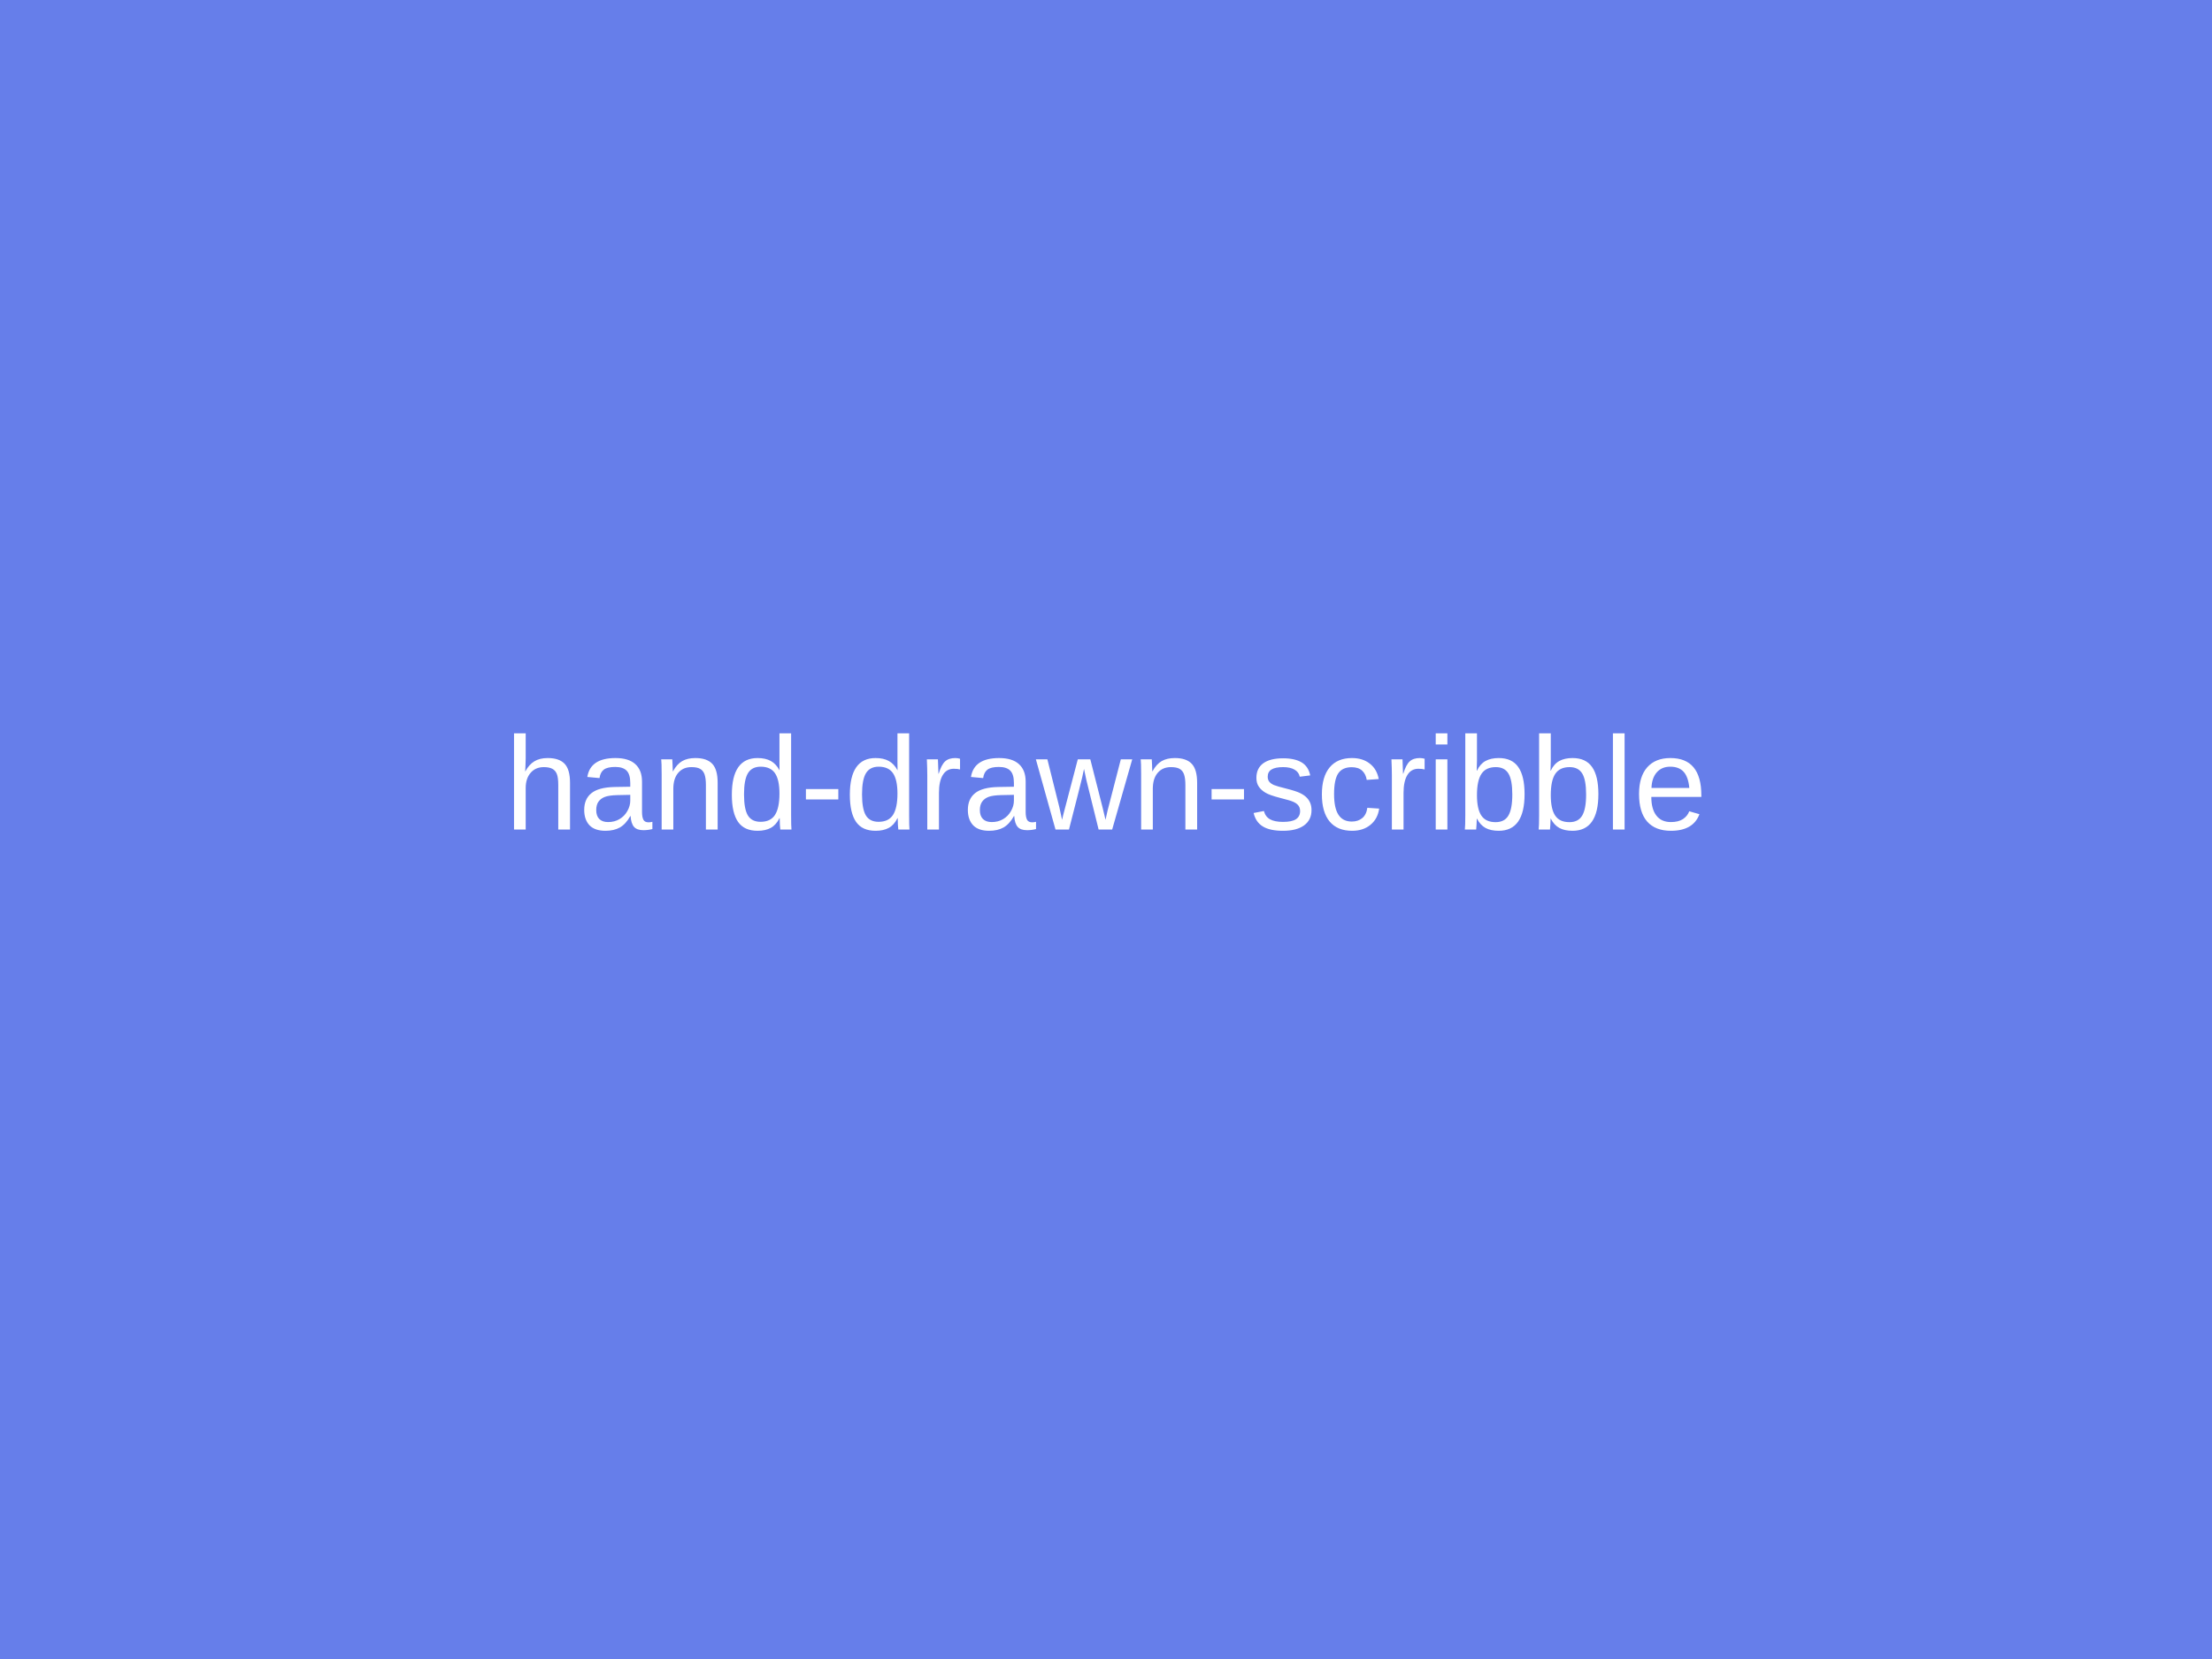
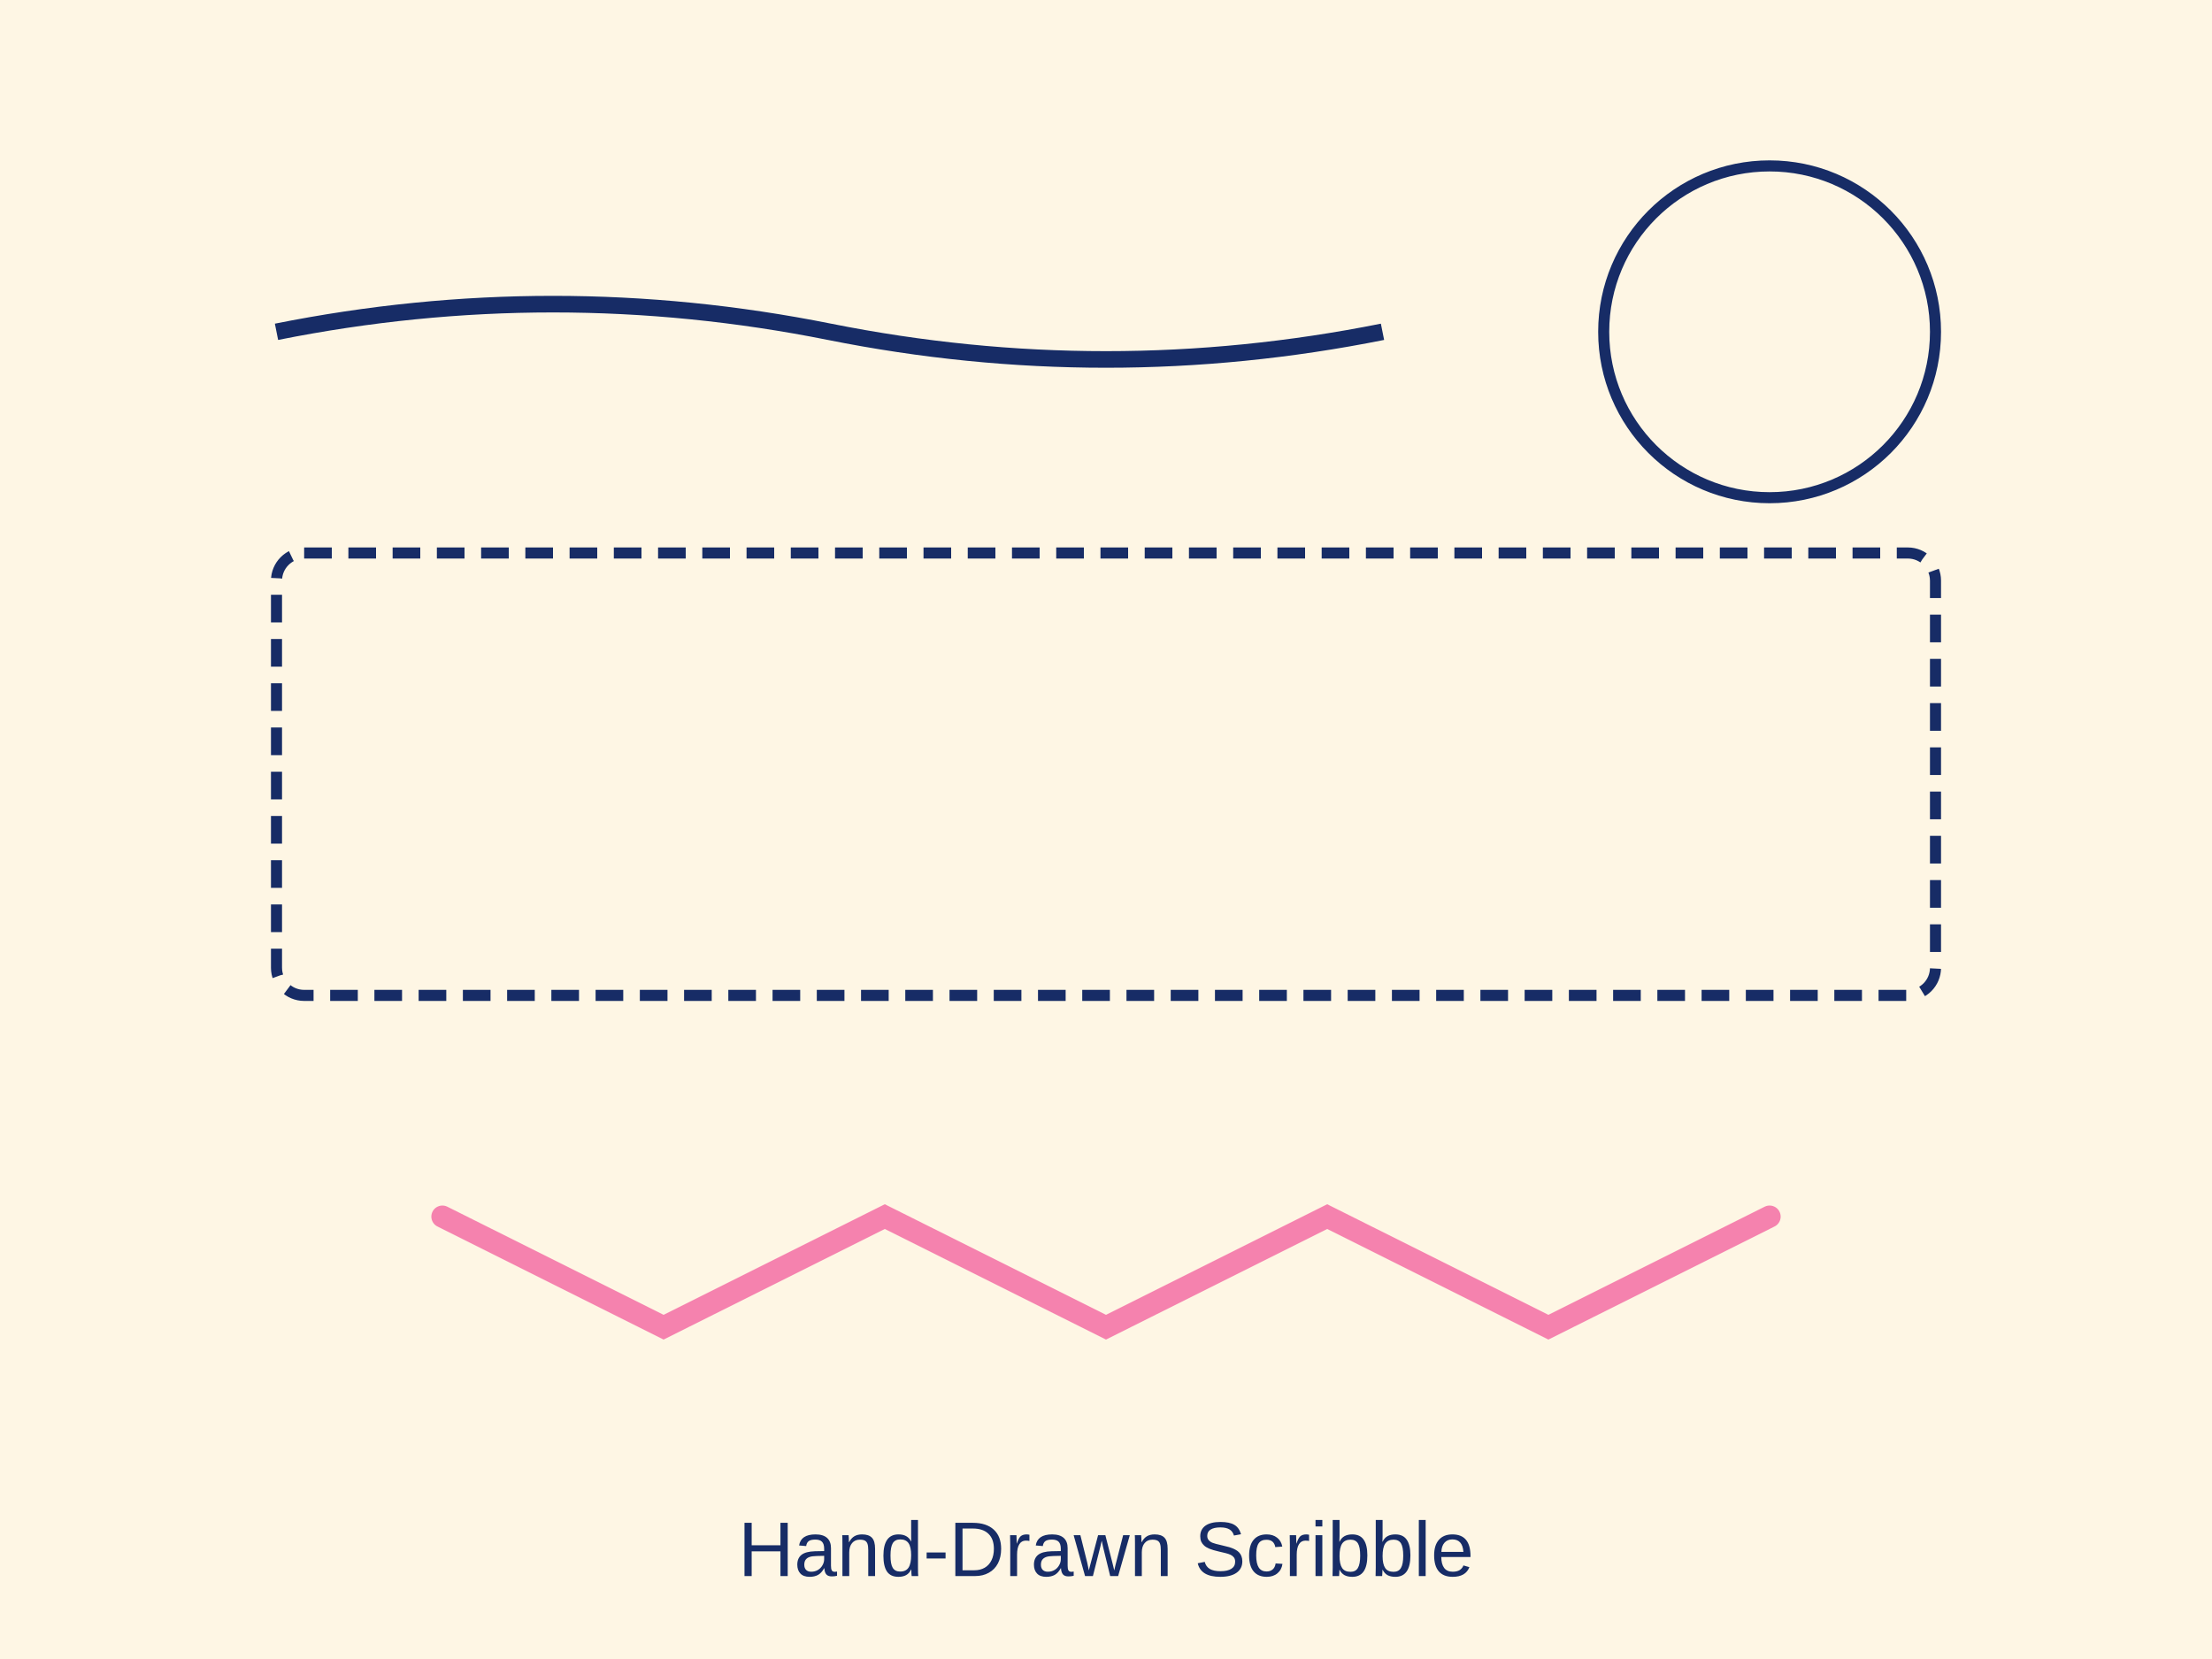
<svg xmlns="http://www.w3.org/2000/svg" width="400" height="300">
-   <rect width="400" height="300" fill="#667eea" />
-   <text x="200" y="150" font-family="Arial" font-size="24" fill="white" text-anchor="middle">hand-drawn-scribble</text>
+   <rect width="400" height="300" fill="#fef6e4" />
+   <path d="M 50 60 Q 100 50, 150 60 T 250 60" stroke="#172c66" stroke-width="3" fill="none" />
+   <circle cx="320" cy="60" r="30" stroke="#172c66" stroke-width="2" fill="none" />
+   <rect x="50" y="100" width="300" height="80" rx="5" stroke="#172c66" stroke-width="2" fill="none" stroke-dasharray="5,3" />
+   <path d="M 80 220 L 120 240 L 160 220 L 200 240 L 240 220 L 280 240 L 320 220" stroke="#f582ae" stroke-width="4" fill="none" stroke-linecap="round" />
+   <text x="200" y="285" font-family="Arial" font-size="14" fill="#172c66" text-anchor="middle">Hand-Drawn Scribble</text>
</svg>
